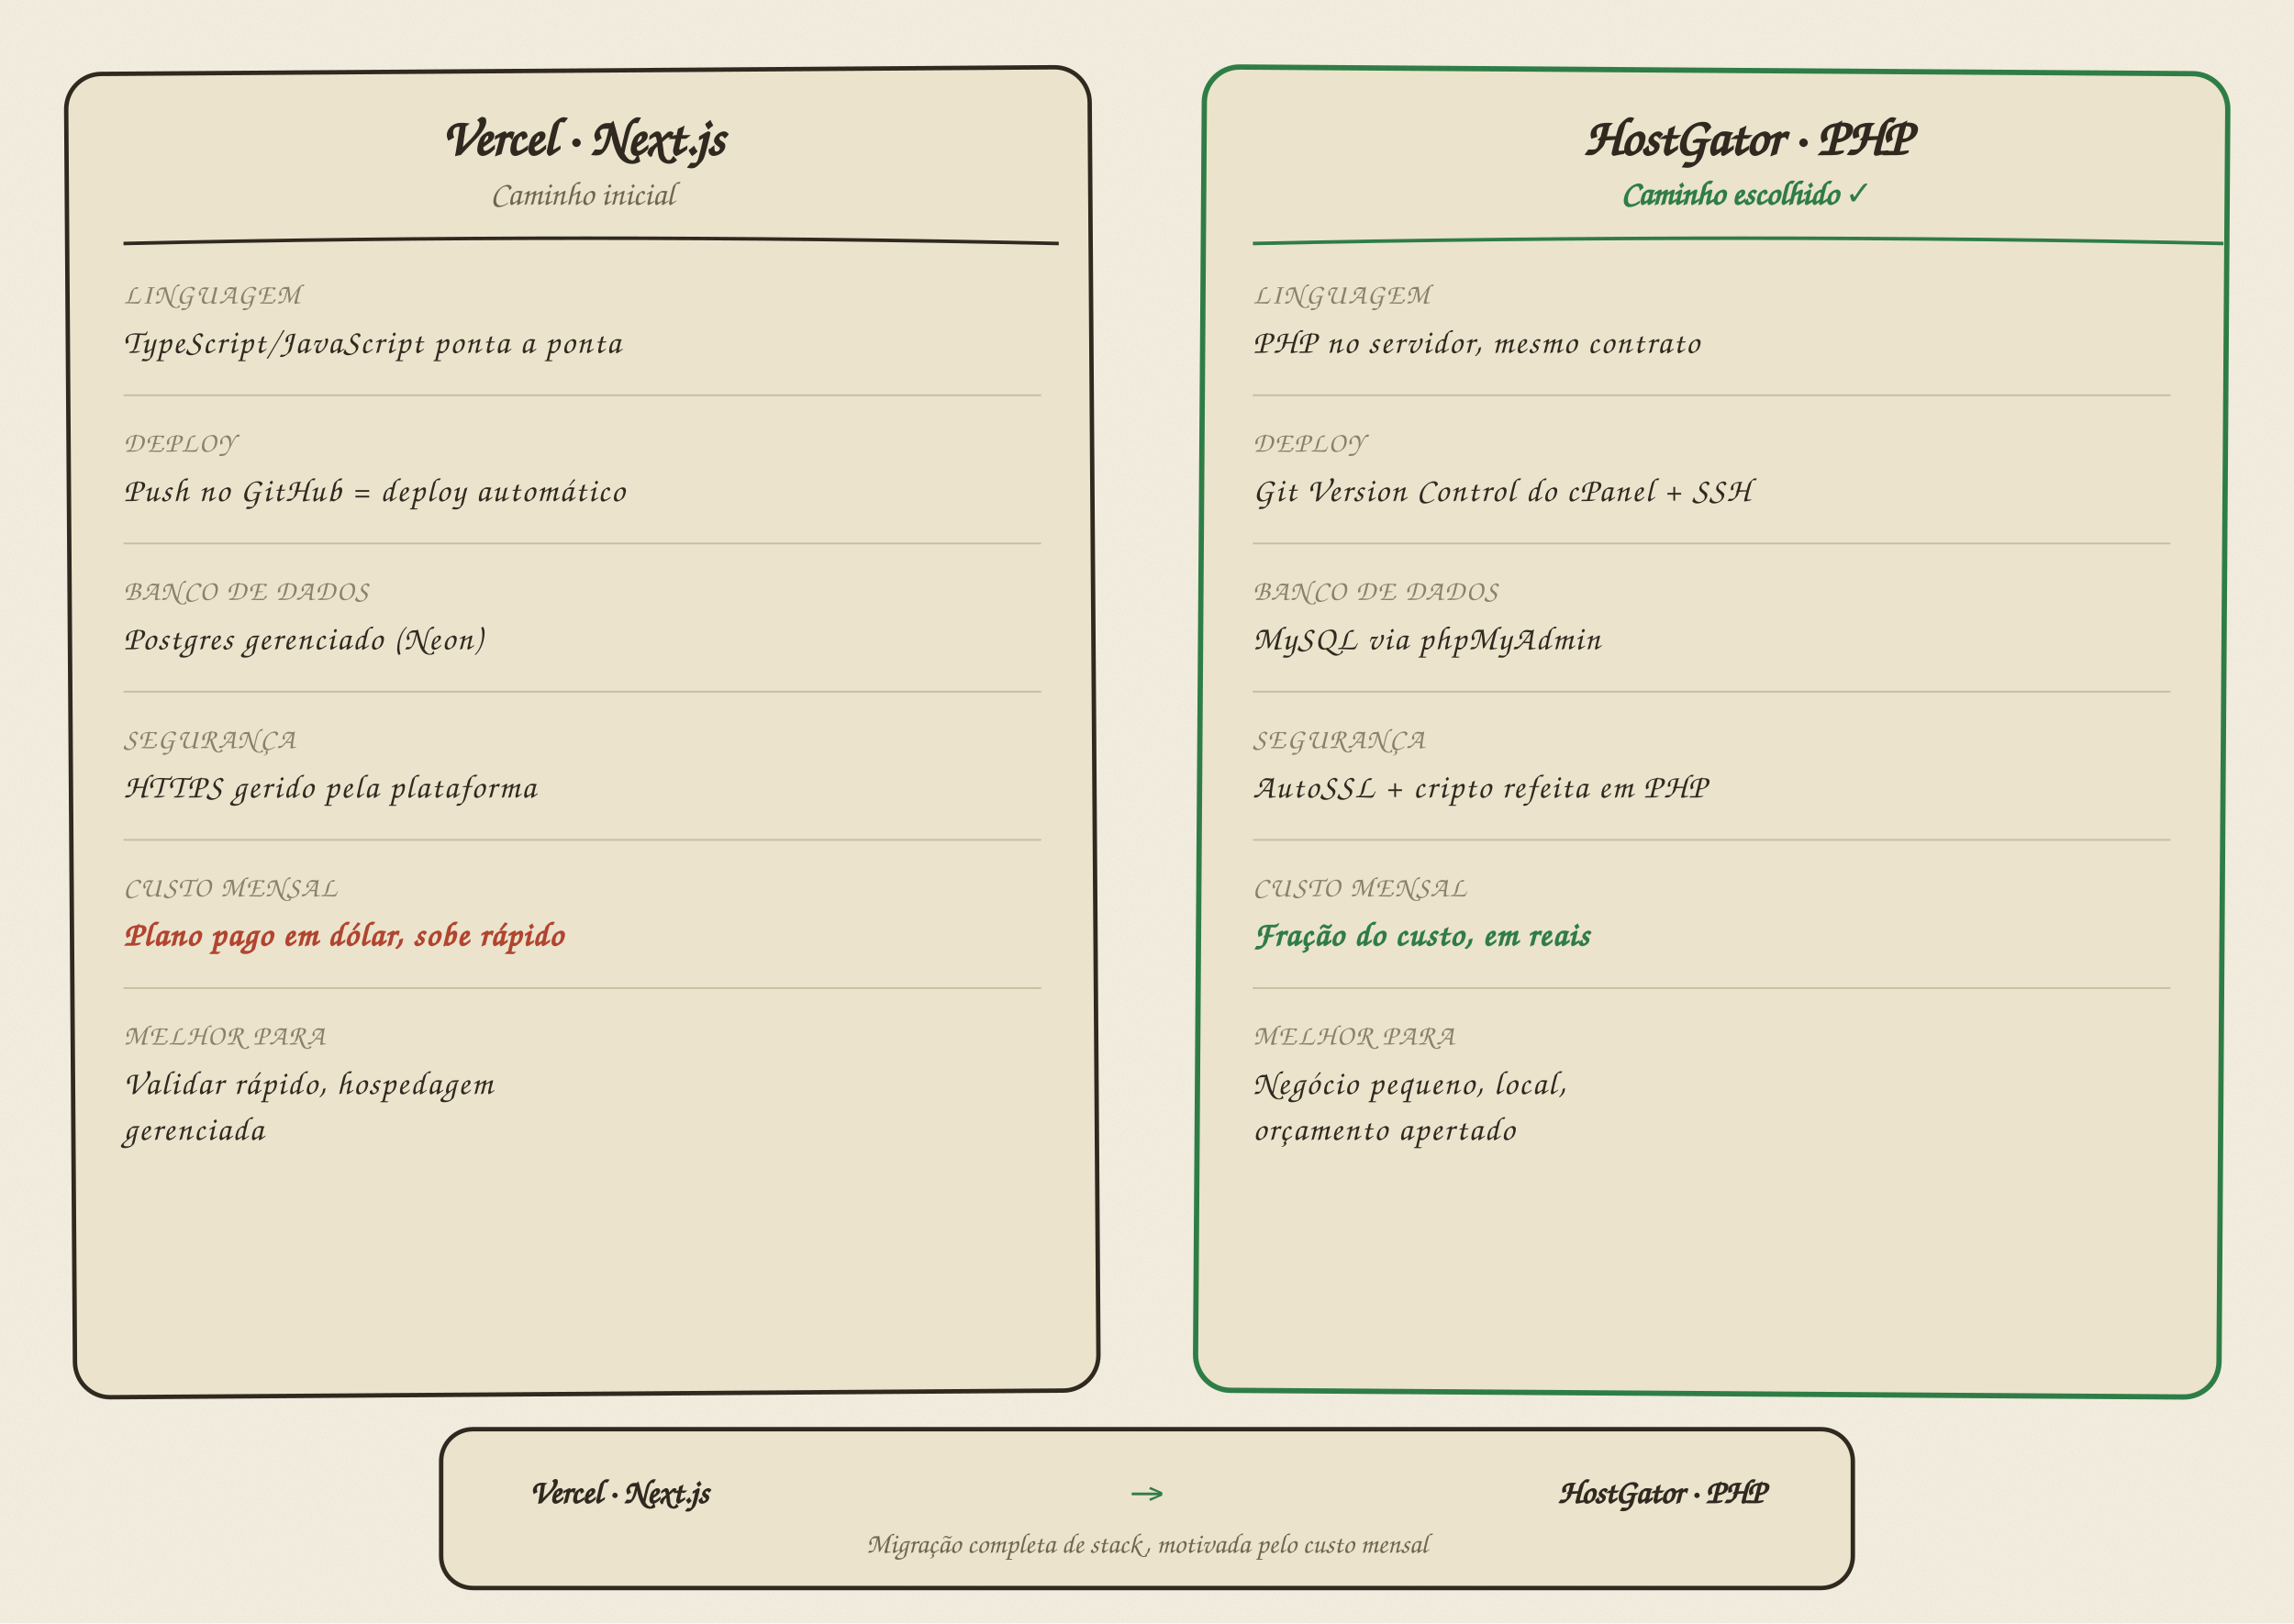
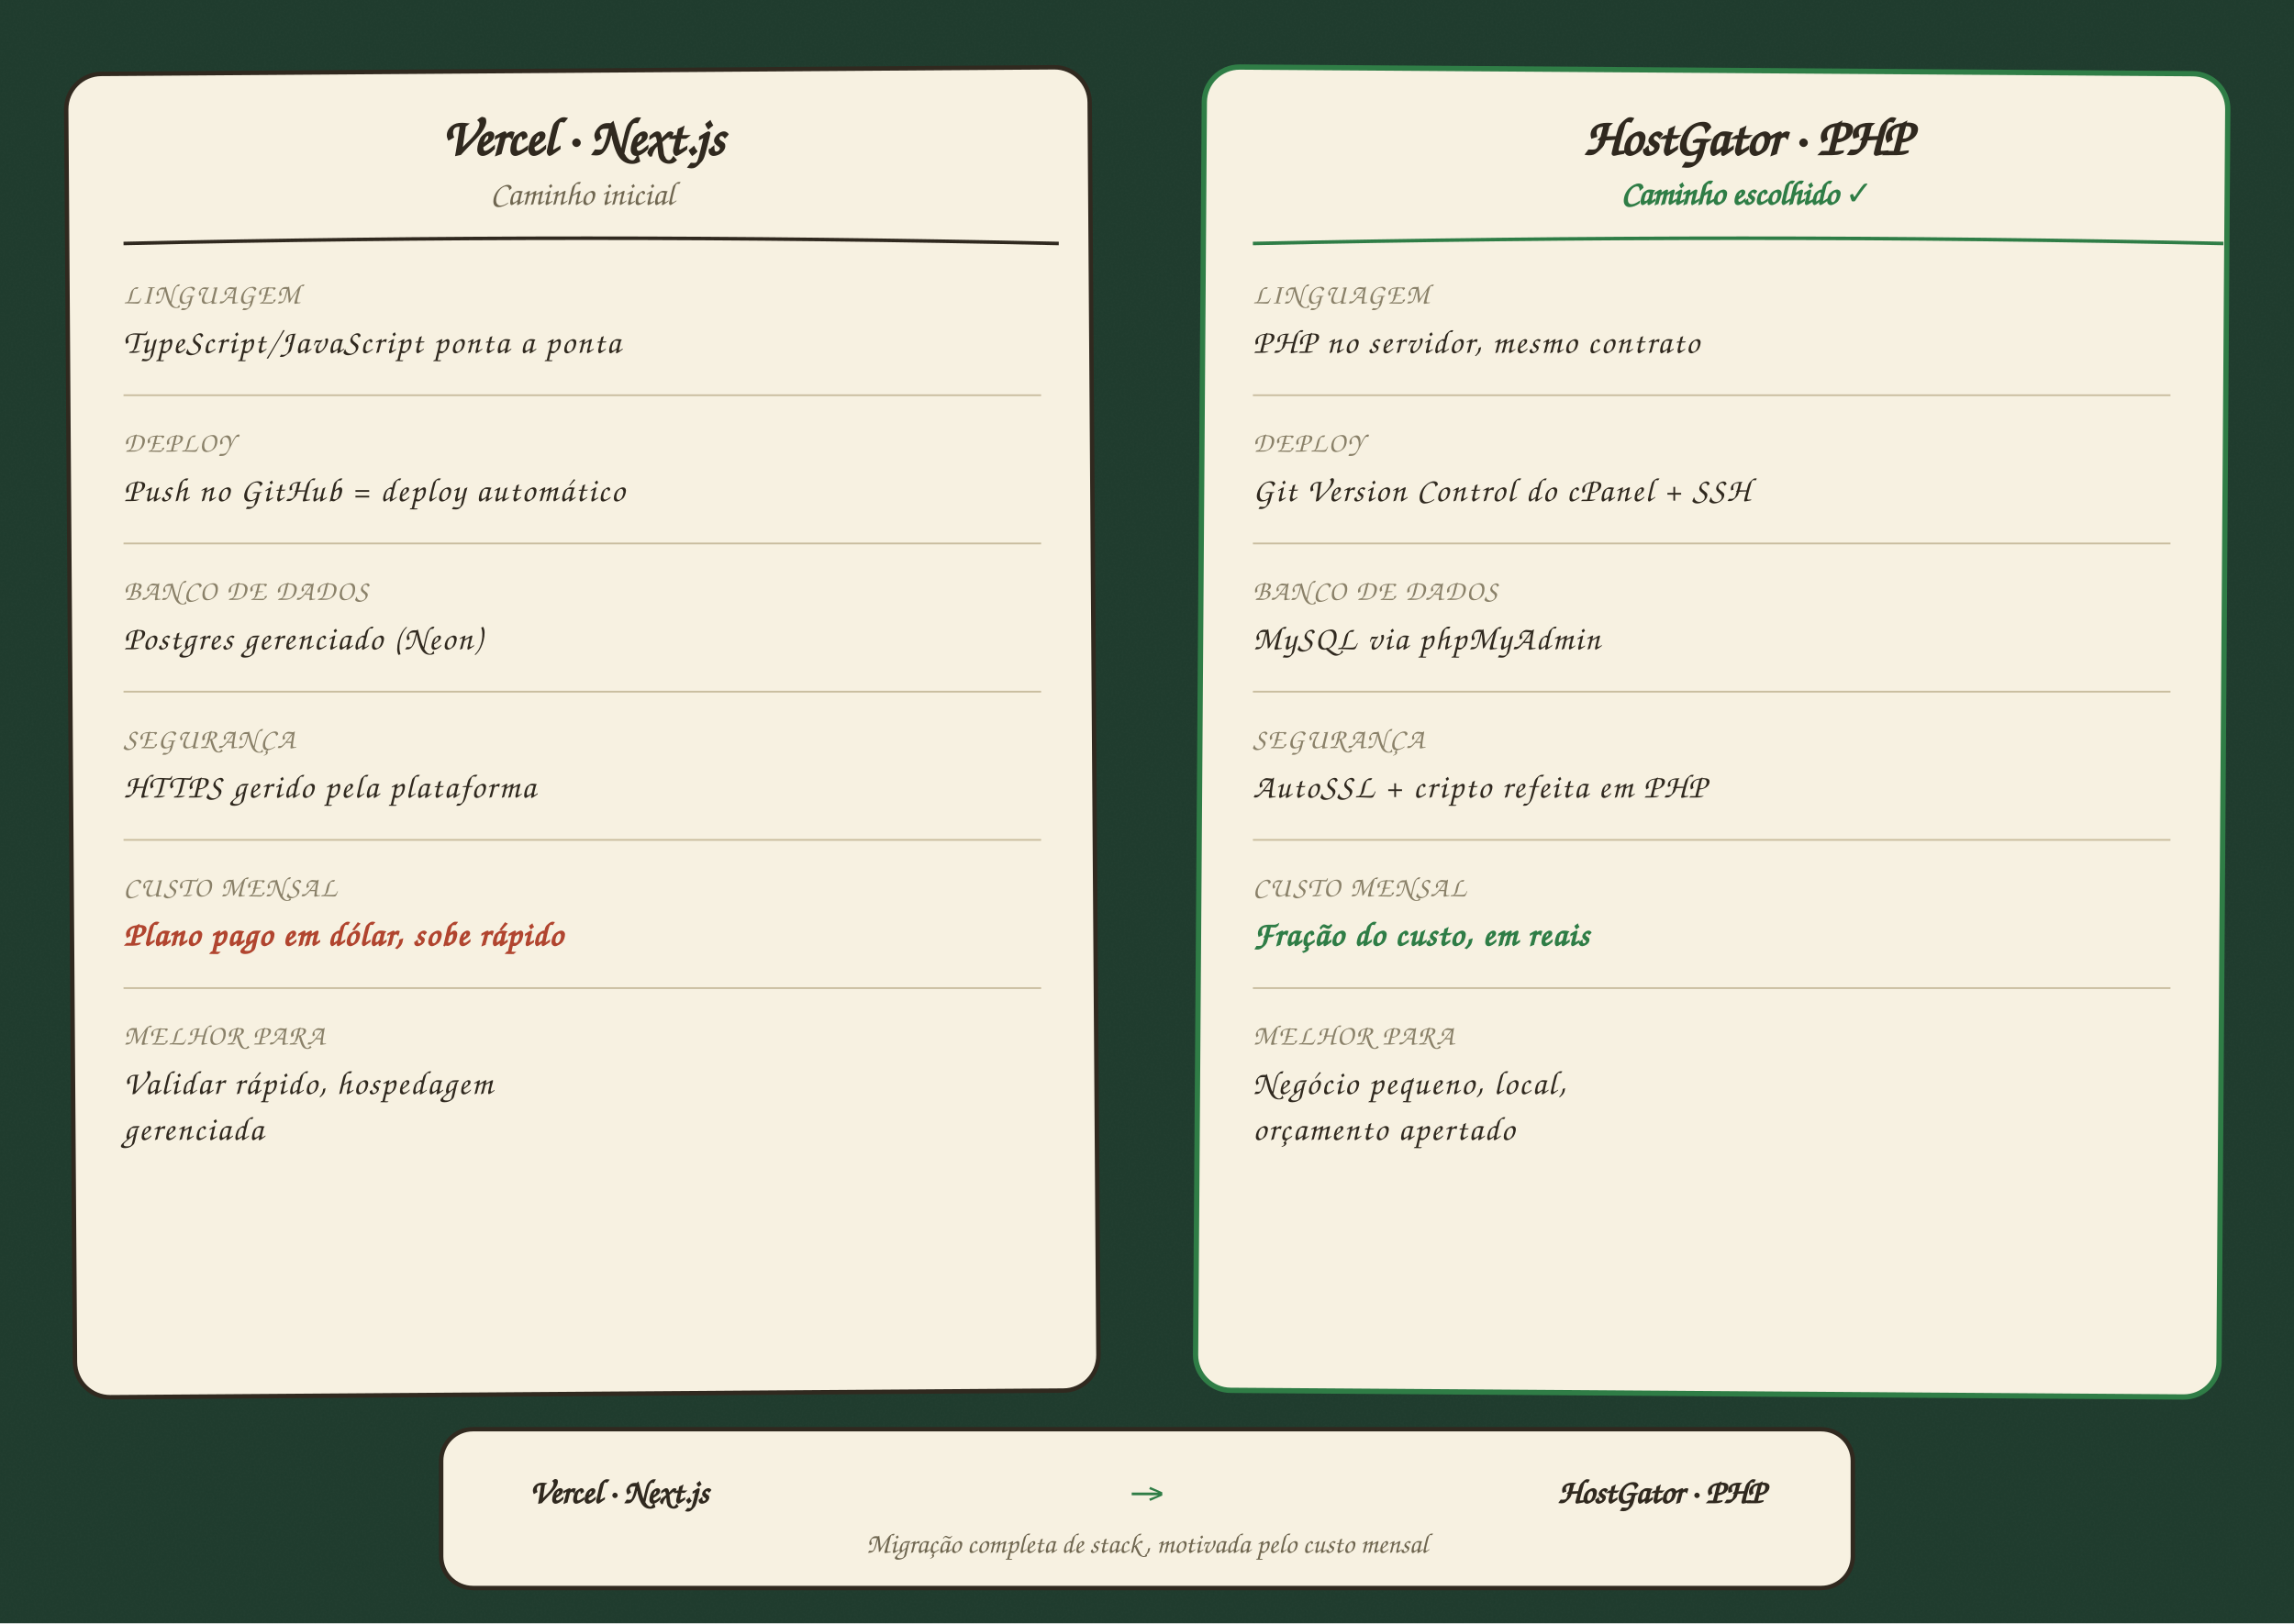
<svg xmlns="http://www.w3.org/2000/svg" viewBox="0 0 1300 920">
  <defs>
-     <filter id="paperNoiseCmpPt" x="-5%" y="-5%" width="110%" height="110%">
-       <feTurbulence type="fractalNoise" baseFrequency="0.9" numOctaves="2" result="noise" />
-       <feColorMatrix in="noise" type="matrix" values="0 0 0 0 0  0 0 0 0 0  0 0 0 0 0  0 0 0 0.03 0" />
+     <filter id="chalkDustCmpPt" x="-5%" y="-5%" width="110%" height="110%">
+       <feTurbulence type="fractalNoise" baseFrequency="0.85" numOctaves="2" result="noise" />
+       <feColorMatrix in="noise" type="matrix" values="0 0 0 0 1  0 0 0 0 1  0 0 0 0 1  0 0 0 0.025 0" />
    </filter>
  </defs>
-   <rect width="1300" height="920" fill="#f4efe0" />
-   <rect width="1300" height="920" filter="url(#paperNoiseCmpPt)" />
+   <rect width="1300" height="920" fill="#1d3a2c" />
+   <rect width="1300" height="920" filter="url(#chalkDustCmpPt)" />
  <g font-family="'Comic Sans MS','Segoe Print','Bradley Hand',cursive">
-     <g transform="rotate(-0.4 330 415)">
-       <rect x="40" y="40" width="580" height="750" rx="20" fill="#ece3cd" stroke="#30291f" stroke-width="2.5" />
-     </g>
+     <rect x="40" y="40" width="580" height="750" rx="20" fill="#f7f1e1" stroke="#30291f" stroke-width="2.5" transform="rotate(-0.4 330 415)" />
    <text x="330" y="88" text-anchor="middle" fill="#30291f" font-size="30" font-weight="700">Vercel · Next.js</text>
    <text x="330" y="116" text-anchor="middle" fill="#6f6650" font-size="19">Caminho inicial</text>
    <path d="M70,138 Q330,132 600,138" stroke="#30291f" stroke-width="2" fill="none" />
-     <g transform="rotate(0.4 990 415)">
-       <rect x="680" y="40" width="580" height="750" rx="20" fill="#ece3cd" stroke="#2f7d46" stroke-width="3" />
-     </g>
+     <rect x="680" y="40" width="580" height="750" rx="20" fill="#f7f1e1" stroke="#2f7d46" stroke-width="3" transform="rotate(0.4 990 415)" />
    <text x="990" y="88" text-anchor="middle" fill="#30291f" font-size="30" font-weight="700">HostGator · PHP</text>
    <text x="990" y="116" text-anchor="middle" fill="#2f7d46" font-size="19" font-weight="700">Caminho escolhido ✓</text>
    <path d="M710,138 Q990,132 1260,138" stroke="#2f7d46" stroke-width="2" fill="none" />
    <g font-size="16" letter-spacing="1">
      <text x="70" y="172" fill="#8a8169">LINGUAGEM</text>
      <text x="70" y="200" fill="#30291f" font-size="19">TypeScript/JavaScript ponta a ponta</text>
      <line x1="70" y1="224" x2="590" y2="224" stroke="#c9bd9f" />
      <text x="710" y="172" fill="#8a8169">LINGUAGEM</text>
      <text x="710" y="200" fill="#30291f" font-size="19">PHP no servidor, mesmo contrato</text>
      <line x1="710" y1="224" x2="1230" y2="224" stroke="#c9bd9f" />
      <text x="70" y="256" fill="#8a8169">DEPLOY</text>
      <text x="70" y="284" fill="#30291f" font-size="19">Push no GitHub = deploy automático</text>
      <line x1="70" y1="308" x2="590" y2="308" stroke="#c9bd9f" />
      <text x="710" y="256" fill="#8a8169">DEPLOY</text>
      <text x="710" y="284" fill="#30291f" font-size="19">Git Version Control do cPanel + SSH</text>
      <line x1="710" y1="308" x2="1230" y2="308" stroke="#c9bd9f" />
      <text x="70" y="340" fill="#8a8169">BANCO DE DADOS</text>
      <text x="70" y="368" fill="#30291f" font-size="19">Postgres gerenciado (Neon)</text>
      <line x1="70" y1="392" x2="590" y2="392" stroke="#c9bd9f" />
      <text x="710" y="340" fill="#8a8169">BANCO DE DADOS</text>
      <text x="710" y="368" fill="#30291f" font-size="19">MySQL via phpMyAdmin</text>
      <line x1="710" y1="392" x2="1230" y2="392" stroke="#c9bd9f" />
      <text x="70" y="424" fill="#8a8169">SEGURANÇA</text>
      <text x="70" y="452" fill="#30291f" font-size="19">HTTPS gerido pela plataforma</text>
      <line x1="70" y1="476" x2="590" y2="476" stroke="#c9bd9f" />
      <text x="710" y="424" fill="#8a8169">SEGURANÇA</text>
      <text x="710" y="452" fill="#30291f" font-size="19">AutoSSL + cripto refeita em PHP</text>
      <line x1="710" y1="476" x2="1230" y2="476" stroke="#c9bd9f" />
      <text x="70" y="508" fill="#8a8169">CUSTO MENSAL</text>
      <text x="70" y="536" fill="#b1452f" font-size="19" font-weight="700">Plano pago em dólar, sobe rápido</text>
      <line x1="70" y1="560" x2="590" y2="560" stroke="#c9bd9f" />
      <text x="710" y="508" fill="#8a8169">CUSTO MENSAL</text>
      <text x="710" y="536" fill="#2f7d46" font-size="19" font-weight="700">Fração do custo, em reais</text>
      <line x1="710" y1="560" x2="1230" y2="560" stroke="#c9bd9f" />
      <text x="70" y="592" fill="#8a8169">MELHOR PARA</text>
      <text x="70" y="620" fill="#30291f" font-size="19">Validar rápido, hospedagem</text>
      <text x="70" y="646" fill="#30291f" font-size="19">gerenciada</text>
      <text x="710" y="592" fill="#8a8169">MELHOR PARA</text>
      <text x="710" y="620" fill="#30291f" font-size="19">Negócio pequeno, local,</text>
      <text x="710" y="646" fill="#30291f" font-size="19">orçamento apertado</text>
    </g>
  </g>
  <g font-family="'Comic Sans MS','Segoe Print','Bradley Hand',cursive">
-     <rect x="250" y="810" width="800" height="90" rx="18" fill="#ece3cd" stroke="#30291f" stroke-width="2.5" />
+     <rect x="250" y="810" width="800" height="90" rx="18" fill="#f7f1e1" stroke="#30291f" stroke-width="2.5" />
    <text x="300" y="852" fill="#30291f" font-size="19" font-weight="700">Vercel · Next.js</text>
    <text x="650" y="856" text-anchor="middle" fill="#2f7d46" font-size="24">→</text>
    <text x="1000" y="852" text-anchor="end" fill="#30291f" font-size="19" font-weight="700">HostGator · PHP</text>
    <text x="650" y="880" text-anchor="middle" fill="#6f6650" font-size="16">Migração completa de stack, motivada pelo custo mensal</text>
  </g>
</svg>
